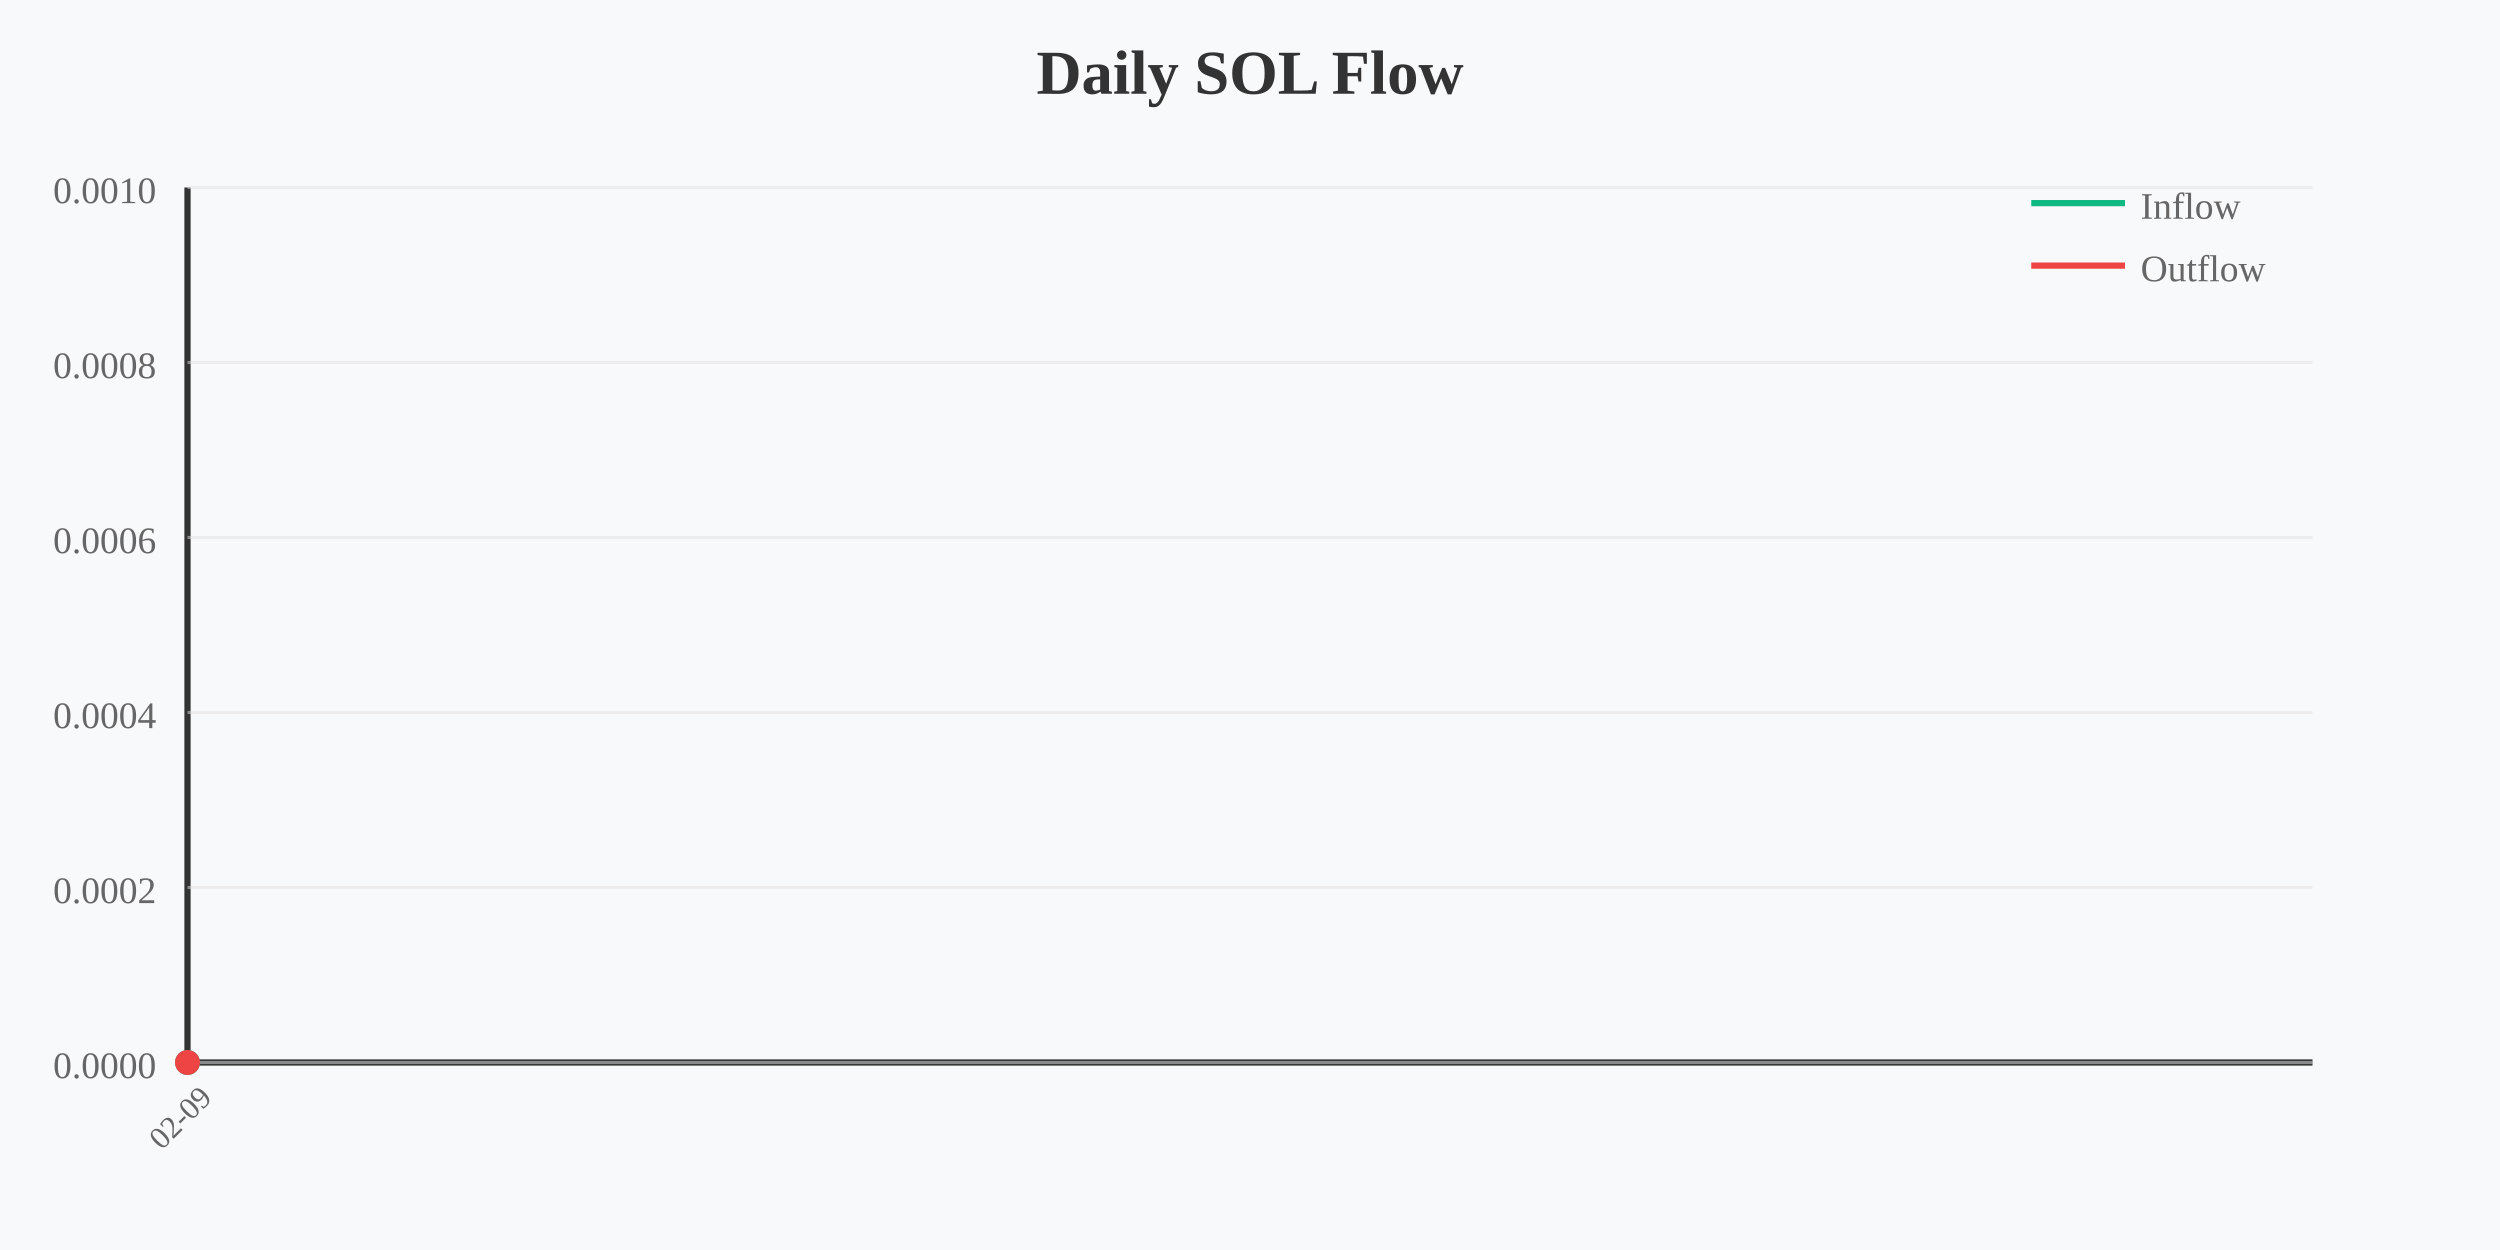
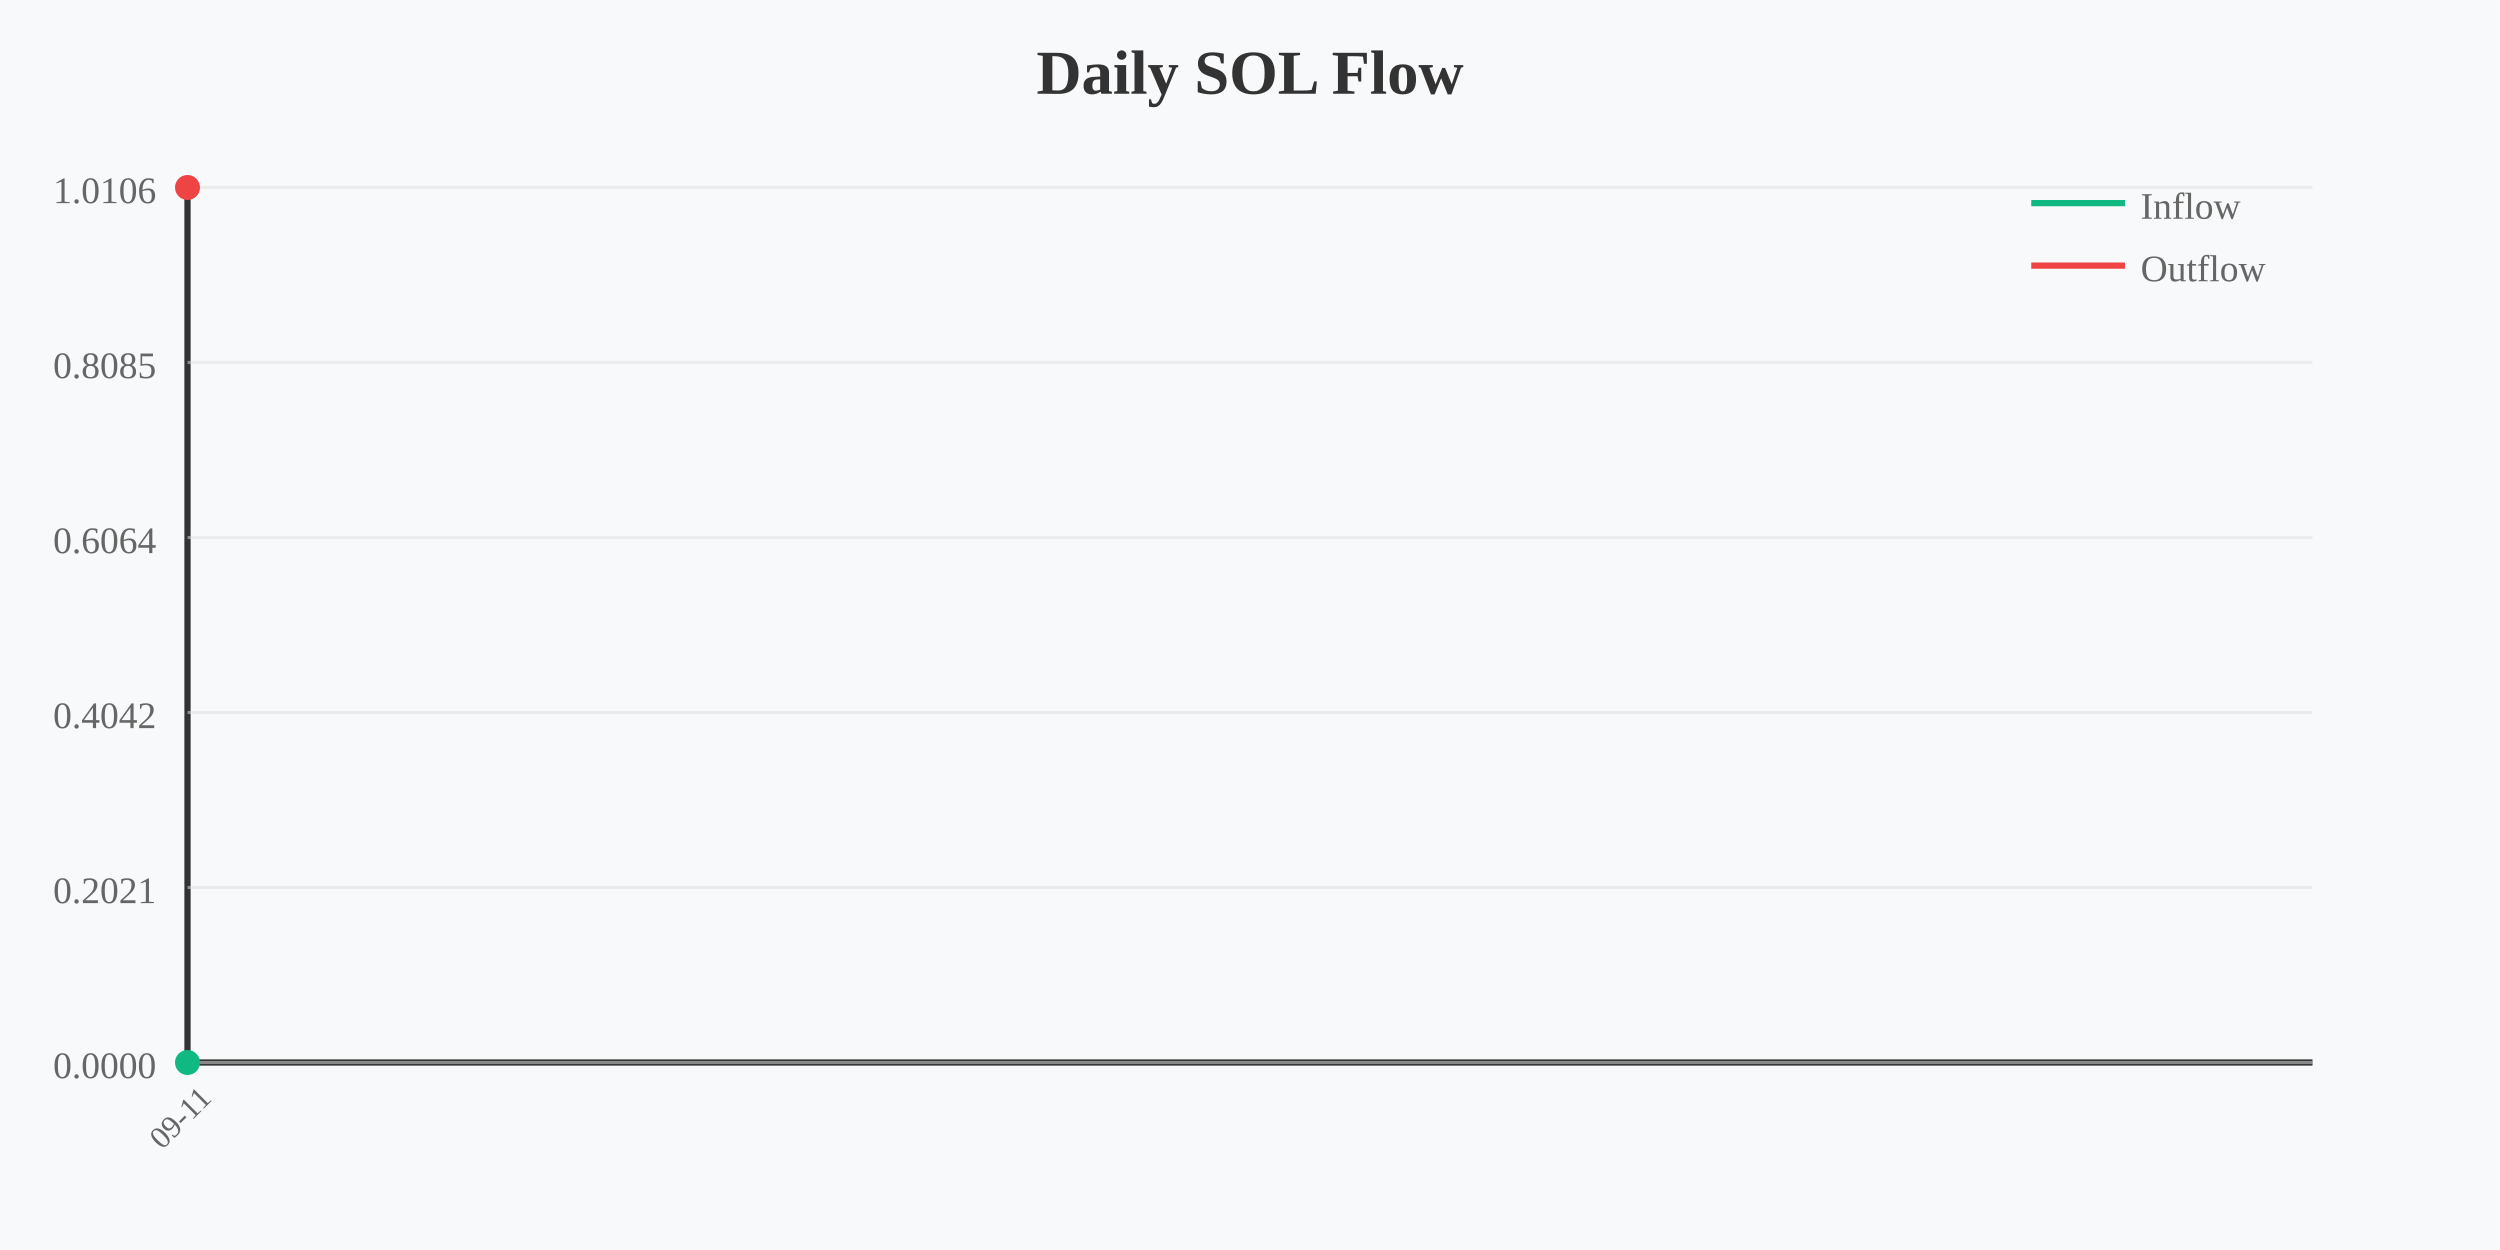
<svg xmlns="http://www.w3.org/2000/svg" width="800" height="400" viewBox="0 0 800 400">
  <rect width="800" height="400" fill="#f8f9fa" />
  <text x="400" y="30" text-anchor="middle" font-size="20" font-weight="bold" fill="#333">Daily SOL Flow</text>
  <line x1="60" y1="60" x2="60" y2="340" stroke="#333" stroke-width="2" />
  <line x1="60" y1="340" x2="740" y2="340" stroke="#333" stroke-width="2" />
-   <text x="50" y="65" text-anchor="end" font-size="12" fill="#666">0.0010</text>
+   <text x="50" y="65" text-anchor="end" font-size="12" fill="#666">1.0106</text>
  <line x1="60" y1="60" x2="740" y2="60" stroke="#e0e0e0" stroke-width="1" opacity="0.5" />
-   <text x="50" y="121" text-anchor="end" font-size="12" fill="#666">0.0008</text>
+   <text x="50" y="121" text-anchor="end" font-size="12" fill="#666">0.8085</text>
  <line x1="60" y1="116" x2="740" y2="116" stroke="#e0e0e0" stroke-width="1" opacity="0.5" />
-   <text x="50" y="177" text-anchor="end" font-size="12" fill="#666">0.0006</text>
+   <text x="50" y="177" text-anchor="end" font-size="12" fill="#666">0.6064</text>
  <line x1="60" y1="172" x2="740" y2="172" stroke="#e0e0e0" stroke-width="1" opacity="0.5" />
-   <text x="50" y="233" text-anchor="end" font-size="12" fill="#666">0.0004</text>
+   <text x="50" y="233" text-anchor="end" font-size="12" fill="#666">0.4042</text>
  <line x1="60" y1="228" x2="740" y2="228" stroke="#e0e0e0" stroke-width="1" opacity="0.5" />
-   <text x="50" y="289" text-anchor="end" font-size="12" fill="#666">0.0002</text>
+   <text x="50" y="289" text-anchor="end" font-size="12" fill="#666">0.2021</text>
  <line x1="60" y1="284" x2="740" y2="284" stroke="#e0e0e0" stroke-width="1" opacity="0.5" />
  <text x="50" y="345" text-anchor="end" font-size="12" fill="#666">0.0000</text>
  <line x1="60" y1="340" x2="740" y2="340" stroke="#e0e0e0" stroke-width="1" opacity="0.5" />
  <polyline points="60,340" fill="none" stroke="#10b981" stroke-width="2" />
-   <polyline points="60,340" fill="none" stroke="#ef4444" stroke-width="2" />
+   <polyline points="60,60" fill="none" stroke="#ef4444" stroke-width="2" />
  <circle cx="60" cy="340" r="4" fill="#10b981" />
-   <circle cx="60" cy="340" r="4" fill="#ef4444" />
-   <text x="60" y="360" text-anchor="middle" font-size="10" fill="#666" transform="rotate(-45 60 360)">02-09</text>
+   <circle cx="60" cy="60" r="4" fill="#ef4444" />
+   <text x="60" y="360" text-anchor="middle" font-size="10" fill="#666" transform="rotate(-45 60 360)">09-11</text>
  <line x1="650" y1="65" x2="680" y2="65" stroke="#10b981" stroke-width="2" />
  <text x="685" y="70" font-size="12" fill="#666">Inflow</text>
  <line x1="650" y1="85" x2="680" y2="85" stroke="#ef4444" stroke-width="2" />
  <text x="685" y="90" font-size="12" fill="#666">Outflow</text>
</svg>
